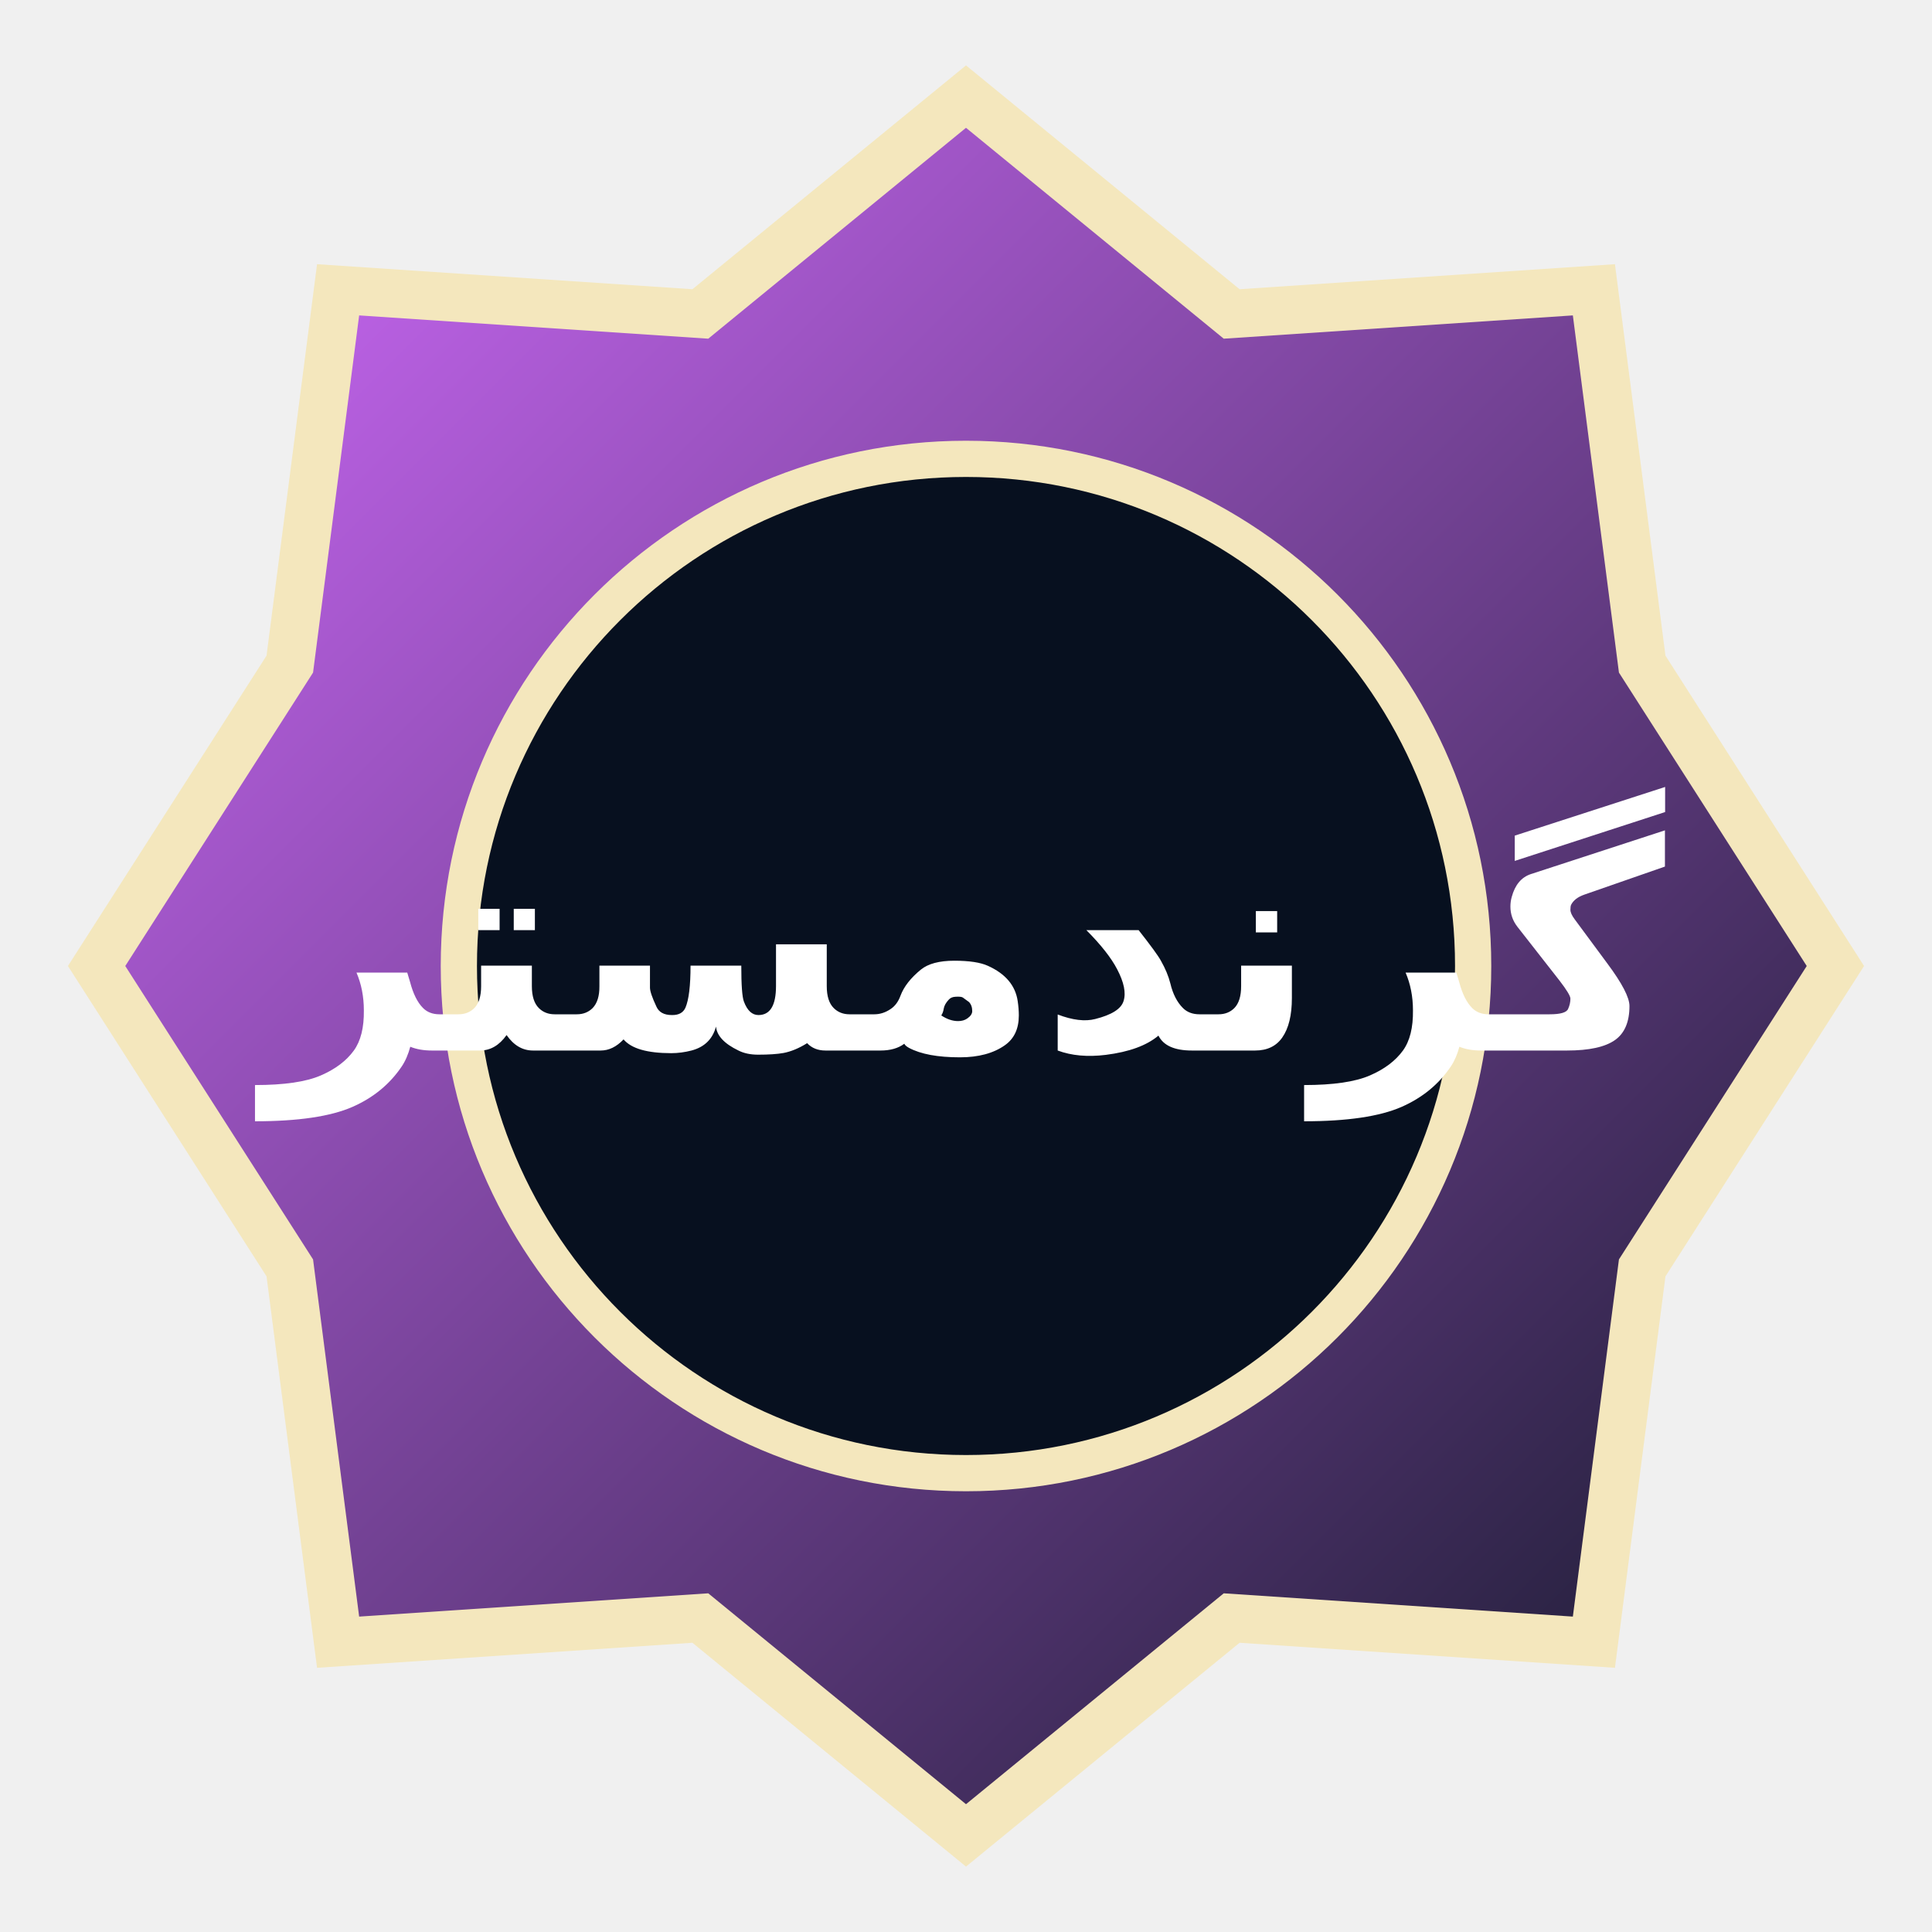
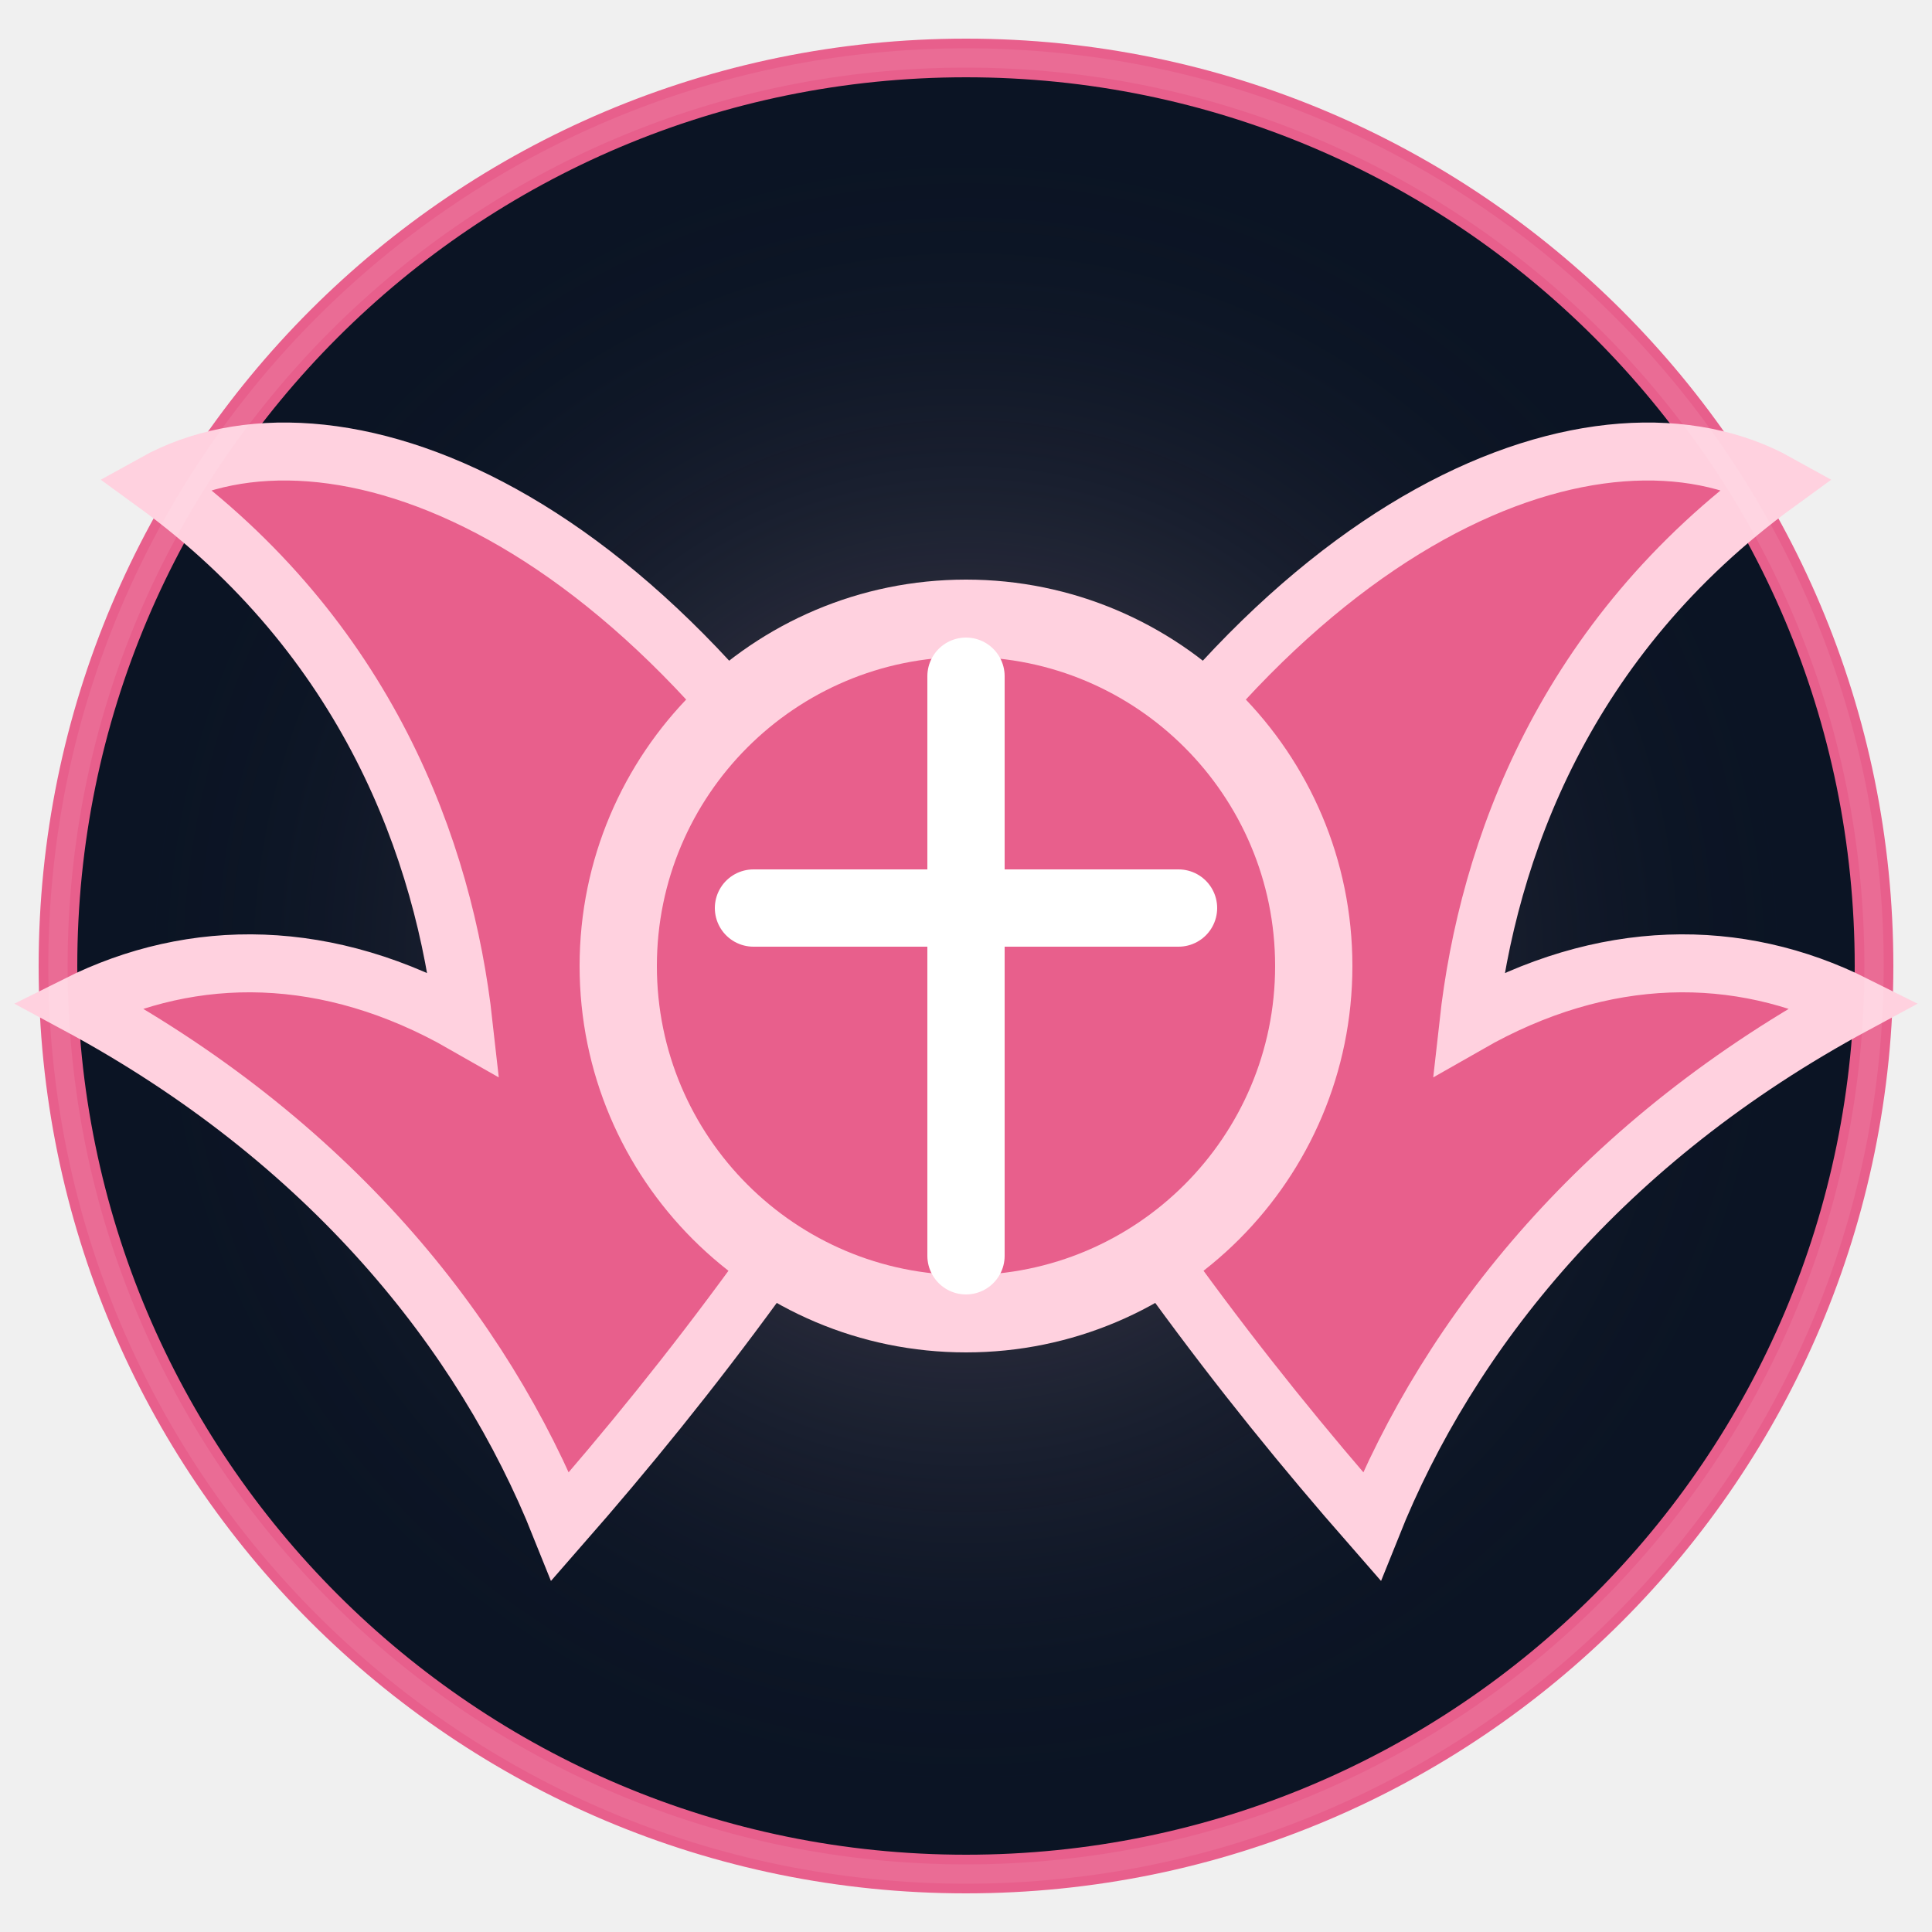
- <svg xmlns="http://www.w3.org/2000/svg" viewBox="0 0 160 160">
+ <svg xmlns="http://www.w3.org/2000/svg" viewBox="0 0 100 100" role="img" aria-label="گرندمستر">
  <defs>
-     <linearGradient id="g" x1="0" y1="0" x2="1" y2="1">
-       <stop stop-color="#D36BFF" />
-       <stop offset="1" stop-color="#111827" />
-     </linearGradient>
+     <radialGradient id="g">
+       <stop stop-color="#ffd1df" stop-opacity=".35" />
+       <stop offset="1" stop-color="#07101e" stop-opacity="0" />
+     </radialGradient>
  </defs>
-   <path d="M80 8 102 26 132 24 136 55 152 80 136 105 132 136 102 134 80 152 58 134 28 136 24 105 8 80 24 55 28 24 58 26Z" fill="url(#g)" stroke="#f4e7bd" stroke-width="4" />
-   <circle cx="80" cy="80" r="42" fill="#07101f" stroke="#f4e7bd" stroke-width="3" />
-   <text x="80" y="87" text-anchor="middle" font-family="Arial" font-size="24" font-weight="800" fill="#fff">گرندمستر</text>
+   <circle cx="50" cy="50" r="47" fill="#0b1424" stroke="#e85f8c" stroke-width="2" />
+   <circle cx="50" cy="50" r="43" fill="url(#g)" />
+   <path d="M47 50C34 26 17 20 8 25c11 8 15 19 16 28-7-4-14-4-20-1 13 7 21 17 25 27 7-8 13-16 21-29Zm6 0c13-24 30-30 39-25-11 8-15 19-16 28 7-4 14-4 20-1-13 7-21 17-25 27-7-8-13-16-21-29Z" fill="#e85f8c" stroke="#ffd1df" stroke-width="3" />
+   <circle cx="50" cy="50" r="18" fill="#e85f8c" stroke="#ffd1df" stroke-width="4" />
+   <path d="M50 35v30M39 47h22" stroke="#fff" stroke-width="4" stroke-linecap="round" />
+   <circle cx="50" cy="50" r="47" fill="none" stroke="#ffffff" stroke-opacity=".08" />
</svg>
